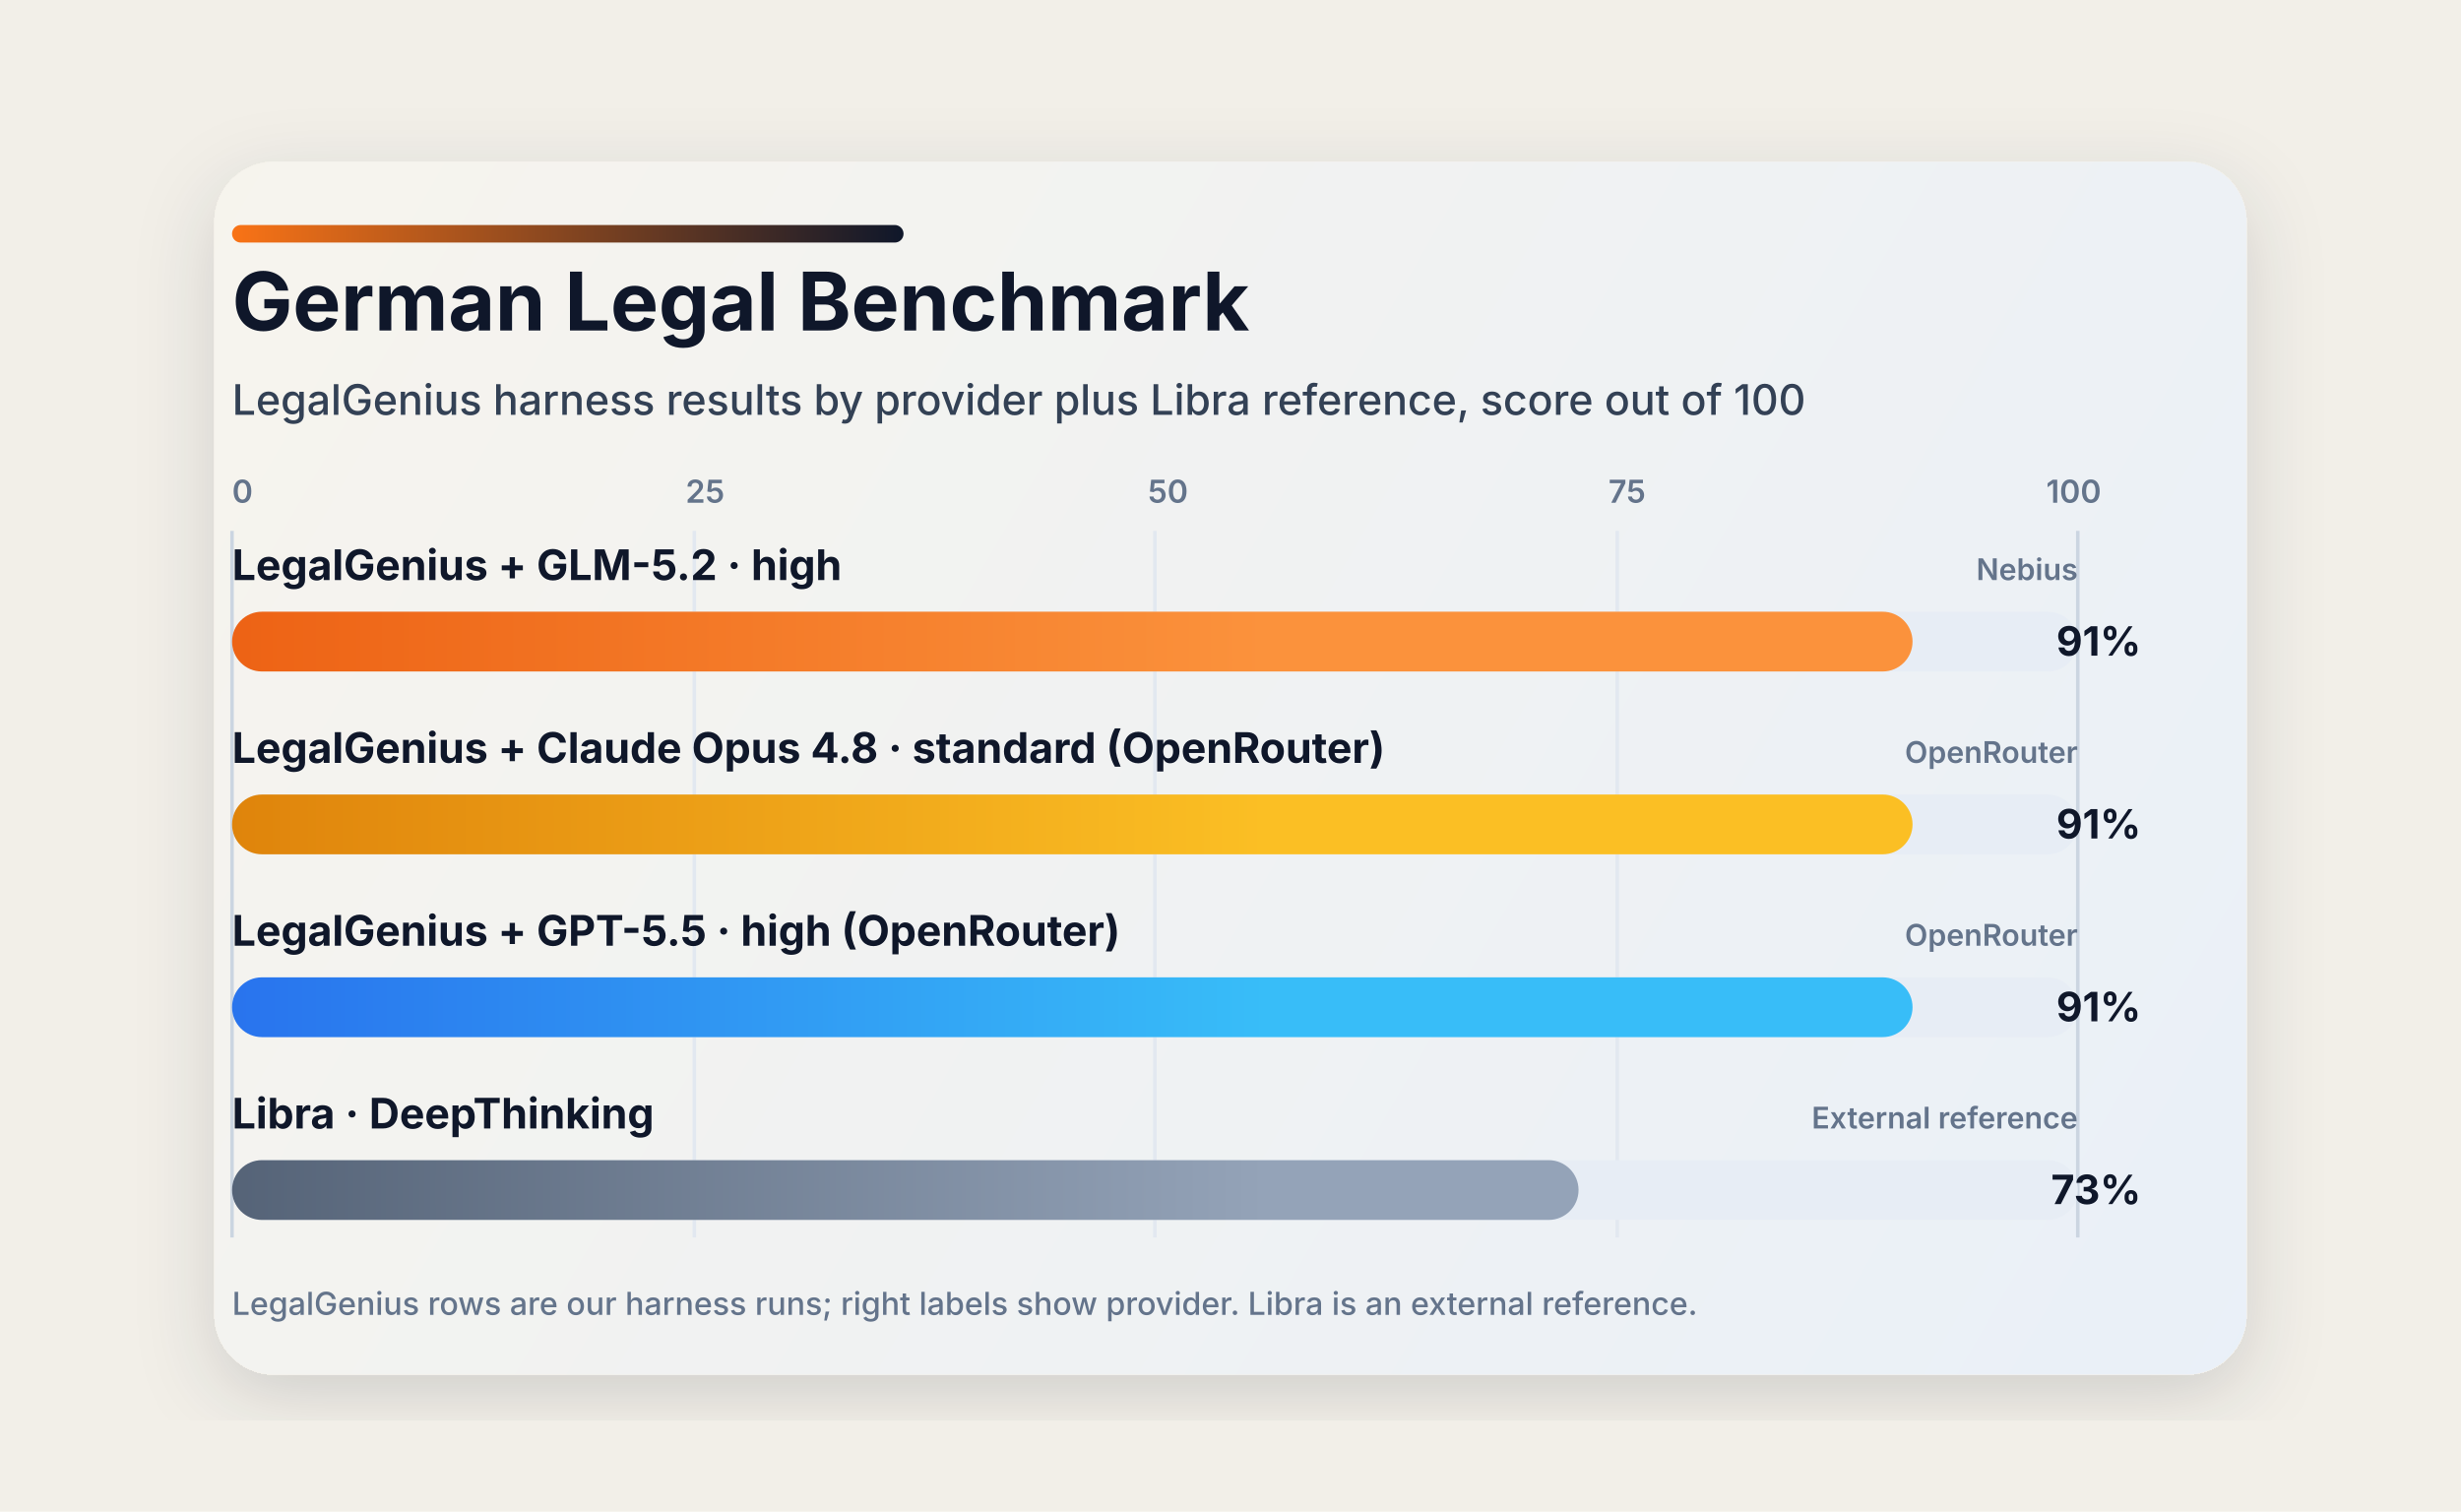
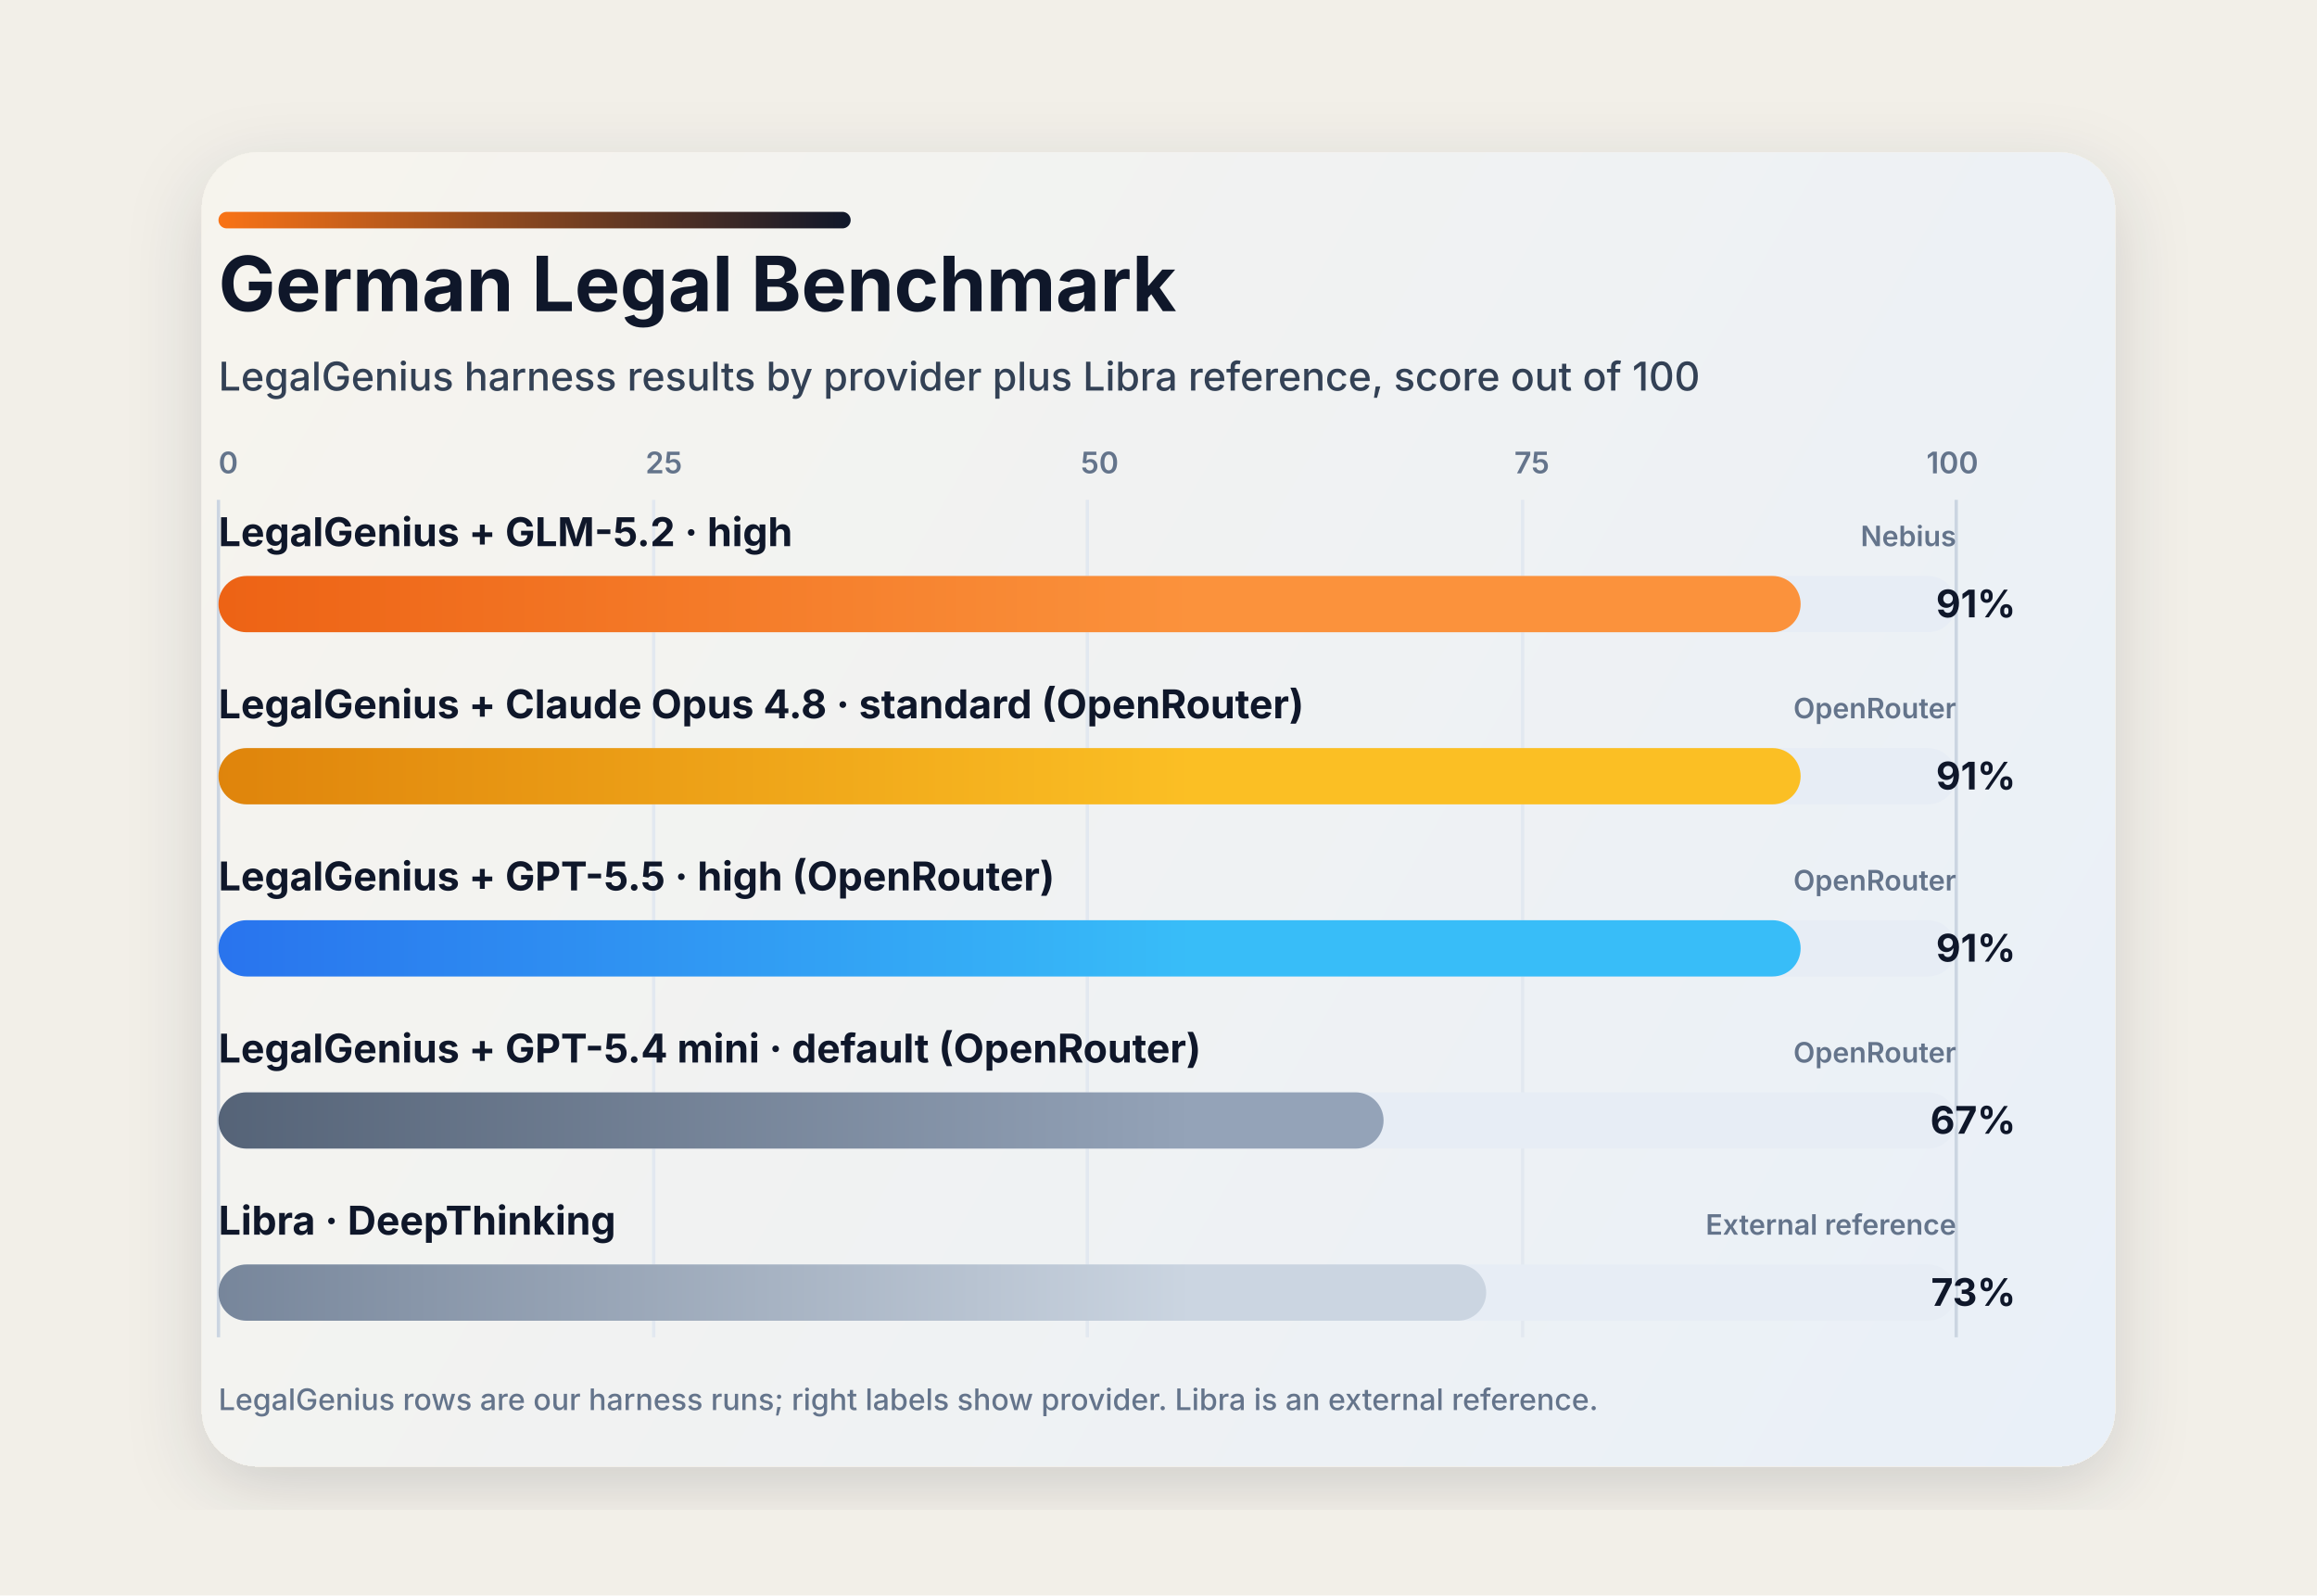
- <svg xmlns="http://www.w3.org/2000/svg" width="1400" height="860" viewBox="0 0 1400 860" fill="none" role="img" aria-labelledby="title desc">
+ <svg xmlns="http://www.w3.org/2000/svg" width="1400" height="964" viewBox="0 0 1400 964" fill="none" role="img" aria-labelledby="title desc">
  <defs>
    <linearGradient id="bg" x1="88" y1="74" x2="1316" y2="786" gradientUnits="userSpaceOnUse">
      <stop stop-color="#F7F4ED" />
      <stop offset="1" stop-color="#E9F0F8" />
    </linearGradient>
    <linearGradient id="headline" x1="132" y1="146" x2="514" y2="146" gradientUnits="userSpaceOnUse">
      <stop stop-color="#F97316" />
      <stop offset="1" stop-color="#0F172A" />
    </linearGradient>
    <linearGradient id="bar1" x1="0" y1="0" x2="720" y2="0" gradientUnits="userSpaceOnUse">
      <stop stop-color="#EA580C" />
      <stop offset="1" stop-color="#FB923C" />
    </linearGradient>
    <linearGradient id="bar2" x1="0" y1="0" x2="720" y2="0" gradientUnits="userSpaceOnUse">
      <stop stop-color="#D97706" />
      <stop offset="1" stop-color="#FBBF24" />
    </linearGradient>
    <linearGradient id="bar3" x1="0" y1="0" x2="720" y2="0" gradientUnits="userSpaceOnUse">
      <stop stop-color="#2563EB" />
      <stop offset="1" stop-color="#38BDF8" />
    </linearGradient>
    <linearGradient id="bar4" x1="0" y1="0" x2="720" y2="0" gradientUnits="userSpaceOnUse">
      <stop stop-color="#475569" />
      <stop offset="1" stop-color="#94A3B8" />
    </linearGradient>
-     <filter id="shadow" x="78" y="62" width="1244" height="746" filterUnits="userSpaceOnUse" color-interpolation-filters="sRGB">
+     <linearGradient id="bar5" x1="0" y1="0" x2="720" y2="0" gradientUnits="userSpaceOnUse">
+       <stop stop-color="#64748B" />
+       <stop offset="1" stop-color="#CBD5E1" />
+     </linearGradient>
+     <filter id="shadow" x="78" y="62" width="1244" height="850" filterUnits="userSpaceOnUse" color-interpolation-filters="sRGB">
      <feFlood flood-opacity="0" result="BackgroundImageFix" />
      <feColorMatrix in="SourceAlpha" type="matrix" values="0 0 0 0 0 0 0 0 0 0 0 0 0 0 0 0 0 0 127 0" result="hardAlpha" />
      <feOffset dy="14" />
      <feGaussianBlur stdDeviation="22" />
      <feComposite in2="hardAlpha" operator="out" />
      <feColorMatrix type="matrix" values="0 0 0 0 0.059 0 0 0 0 0.09 0 0 0 0 0.165 0 0 0 0.15 0" />
      <feBlend mode="normal" in2="BackgroundImageFix" result="effect1_dropShadow_1_1" />
      <feBlend mode="normal" in="SourceGraphic" in2="effect1_dropShadow_1_1" result="shape" />
    </filter>
  </defs>
-   <rect width="1400" height="860" fill="#F2EFE8" />
+   <rect width="1400" height="964" fill="#F2EFE8" />
  <g filter="url(#shadow)">
-     <rect x="122" y="92" width="1156" height="690" rx="34" fill="url(#bg)" />
+     <rect x="122" y="92" width="1156" height="794" rx="34" fill="url(#bg)" />
  </g>
  <rect x="132" y="128" width="382" height="10" rx="5" fill="url(#headline)" />
  <text x="132" y="188" fill="#0F172A" font-family="system-ui, -apple-system, BlinkMacSystemFont, 'Segoe UI', sans-serif" font-size="46" font-weight="700">German Legal Benchmark</text>
  <text x="132" y="236" fill="#334155" font-family="system-ui, -apple-system, BlinkMacSystemFont, 'Segoe UI', sans-serif" font-size="24" font-weight="500">LegalGenius harness results by provider plus Libra reference, score out of 100</text>
  <text x="132" y="286" fill="#64748B" font-family="system-ui, -apple-system, BlinkMacSystemFont, 'Segoe UI', sans-serif" font-size="18" font-weight="600">0</text>
  <text x="390" y="286" fill="#64748B" font-family="system-ui, -apple-system, BlinkMacSystemFont, 'Segoe UI', sans-serif" font-size="18" font-weight="600">25</text>
  <text x="653" y="286" fill="#64748B" font-family="system-ui, -apple-system, BlinkMacSystemFont, 'Segoe UI', sans-serif" font-size="18" font-weight="600">50</text>
  <text x="915" y="286" fill="#64748B" font-family="system-ui, -apple-system, BlinkMacSystemFont, 'Segoe UI', sans-serif" font-size="18" font-weight="600">75</text>
  <text x="1164" y="286" fill="#64748B" font-family="system-ui, -apple-system, BlinkMacSystemFont, 'Segoe UI', sans-serif" font-size="18" font-weight="600">100</text>
-   <line x1="132" y1="302" x2="132" y2="704" stroke="#CBD5E1" stroke-width="2" />
-   <line x1="395" y1="302" x2="395" y2="704" stroke="#E2E8F0" stroke-width="2" />
-   <line x1="657" y1="302" x2="657" y2="704" stroke="#E2E8F0" stroke-width="2" />
-   <line x1="920" y1="302" x2="920" y2="704" stroke="#E2E8F0" stroke-width="2" />
-   <line x1="1182" y1="302" x2="1182" y2="704" stroke="#CBD5E1" stroke-width="2" />
+   <line x1="132" y1="302" x2="132" y2="808" stroke="#CBD5E1" stroke-width="2" />
+   <line x1="395" y1="302" x2="395" y2="808" stroke="#E2E8F0" stroke-width="2" />
+   <line x1="657" y1="302" x2="657" y2="808" stroke="#E2E8F0" stroke-width="2" />
+   <line x1="920" y1="302" x2="920" y2="808" stroke="#E2E8F0" stroke-width="2" />
+   <line x1="1182" y1="302" x2="1182" y2="808" stroke="#CBD5E1" stroke-width="2" />
  <text x="132" y="330" fill="#0F172A" font-family="system-ui, -apple-system, BlinkMacSystemFont, 'Segoe UI', sans-serif" font-size="24" font-weight="650">LegalGenius + GLM-5.2 · high</text>
  <text x="1182" y="330" text-anchor="end" fill="#64748B" font-family="system-ui, -apple-system, BlinkMacSystemFont, 'Segoe UI', sans-serif" font-size="17" font-weight="600">Nebius</text>
  <rect x="132" y="348" width="1050" height="34" rx="17" fill="#E7EDF5" />
  <rect x="132" y="348" width="956" height="34" rx="17" fill="url(#bar1)" />
  <text x="1218" y="373" text-anchor="end" fill="#0F172A" font-family="system-ui, -apple-system, BlinkMacSystemFont, 'Segoe UI', sans-serif" font-size="23" font-weight="750">91%</text>
  <text x="132" y="434" fill="#0F172A" font-family="system-ui, -apple-system, BlinkMacSystemFont, 'Segoe UI', sans-serif" font-size="24" font-weight="650">LegalGenius + Claude Opus 4.8 · standard (OpenRouter)</text>
  <text x="1182" y="434" text-anchor="end" fill="#64748B" font-family="system-ui, -apple-system, BlinkMacSystemFont, 'Segoe UI', sans-serif" font-size="17" font-weight="600">OpenRouter</text>
  <rect x="132" y="452" width="1050" height="34" rx="17" fill="#E7EDF5" />
  <rect x="132" y="452" width="956" height="34" rx="17" fill="url(#bar2)" />
  <text x="1218" y="477" text-anchor="end" fill="#0F172A" font-family="system-ui, -apple-system, BlinkMacSystemFont, 'Segoe UI', sans-serif" font-size="23" font-weight="750">91%</text>
  <text x="132" y="538" fill="#0F172A" font-family="system-ui, -apple-system, BlinkMacSystemFont, 'Segoe UI', sans-serif" font-size="24" font-weight="650">LegalGenius + GPT-5.5 · high (OpenRouter)</text>
  <text x="1182" y="538" text-anchor="end" fill="#64748B" font-family="system-ui, -apple-system, BlinkMacSystemFont, 'Segoe UI', sans-serif" font-size="17" font-weight="600">OpenRouter</text>
  <rect x="132" y="556" width="1050" height="34" rx="17" fill="#E7EDF5" />
  <rect x="132" y="556" width="956" height="34" rx="17" fill="url(#bar3)" />
  <text x="1218" y="581" text-anchor="end" fill="#0F172A" font-family="system-ui, -apple-system, BlinkMacSystemFont, 'Segoe UI', sans-serif" font-size="23" font-weight="750">91%</text>
-   <text x="132" y="642" fill="#0F172A" font-family="system-ui, -apple-system, BlinkMacSystemFont, 'Segoe UI', sans-serif" font-size="24" font-weight="650">Libra · DeepThinking</text>
-   <text x="1182" y="642" text-anchor="end" fill="#64748B" font-family="system-ui, -apple-system, BlinkMacSystemFont, 'Segoe UI', sans-serif" font-size="17" font-weight="600">External reference</text>
+   <text x="132" y="642" fill="#0F172A" font-family="system-ui, -apple-system, BlinkMacSystemFont, 'Segoe UI', sans-serif" font-size="24" font-weight="650">LegalGenius + GPT-5.4 mini · default (OpenRouter)</text>
+   <text x="1182" y="642" text-anchor="end" fill="#64748B" font-family="system-ui, -apple-system, BlinkMacSystemFont, 'Segoe UI', sans-serif" font-size="17" font-weight="600">OpenRouter</text>
  <rect x="132" y="660" width="1050" height="34" rx="17" fill="#E7EDF5" />
-   <rect x="132" y="660" width="766" height="34" rx="17" fill="url(#bar4)" />
-   <text x="1218" y="685" text-anchor="end" fill="#0F172A" font-family="system-ui, -apple-system, BlinkMacSystemFont, 'Segoe UI', sans-serif" font-size="23" font-weight="750">73%</text>
-   <text x="132" y="748" fill="#64748B" font-family="system-ui, -apple-system, BlinkMacSystemFont, 'Segoe UI', sans-serif" font-size="18" font-weight="500">LegalGenius rows are our harness runs; right labels show provider. Libra is an external reference.</text>
+   <rect x="132" y="660" width="704" height="34" rx="17" fill="url(#bar4)" />
+   <text x="1218" y="685" text-anchor="end" fill="#0F172A" font-family="system-ui, -apple-system, BlinkMacSystemFont, 'Segoe UI', sans-serif" font-size="23" font-weight="750">67%</text>
+   <text x="132" y="746" fill="#0F172A" font-family="system-ui, -apple-system, BlinkMacSystemFont, 'Segoe UI', sans-serif" font-size="24" font-weight="650">Libra · DeepThinking</text>
+   <text x="1182" y="746" text-anchor="end" fill="#64748B" font-family="system-ui, -apple-system, BlinkMacSystemFont, 'Segoe UI', sans-serif" font-size="17" font-weight="600">External reference</text>
+   <rect x="132" y="764" width="1050" height="34" rx="17" fill="#E7EDF5" />
+   <rect x="132" y="764" width="766" height="34" rx="17" fill="url(#bar5)" />
+   <text x="1218" y="789" text-anchor="end" fill="#0F172A" font-family="system-ui, -apple-system, BlinkMacSystemFont, 'Segoe UI', sans-serif" font-size="23" font-weight="750">73%</text>
+   <text x="132" y="852" fill="#64748B" font-family="system-ui, -apple-system, BlinkMacSystemFont, 'Segoe UI', sans-serif" font-size="18" font-weight="500">LegalGenius rows are our harness runs; right labels show provider. Libra is an external reference.</text>
</svg>
